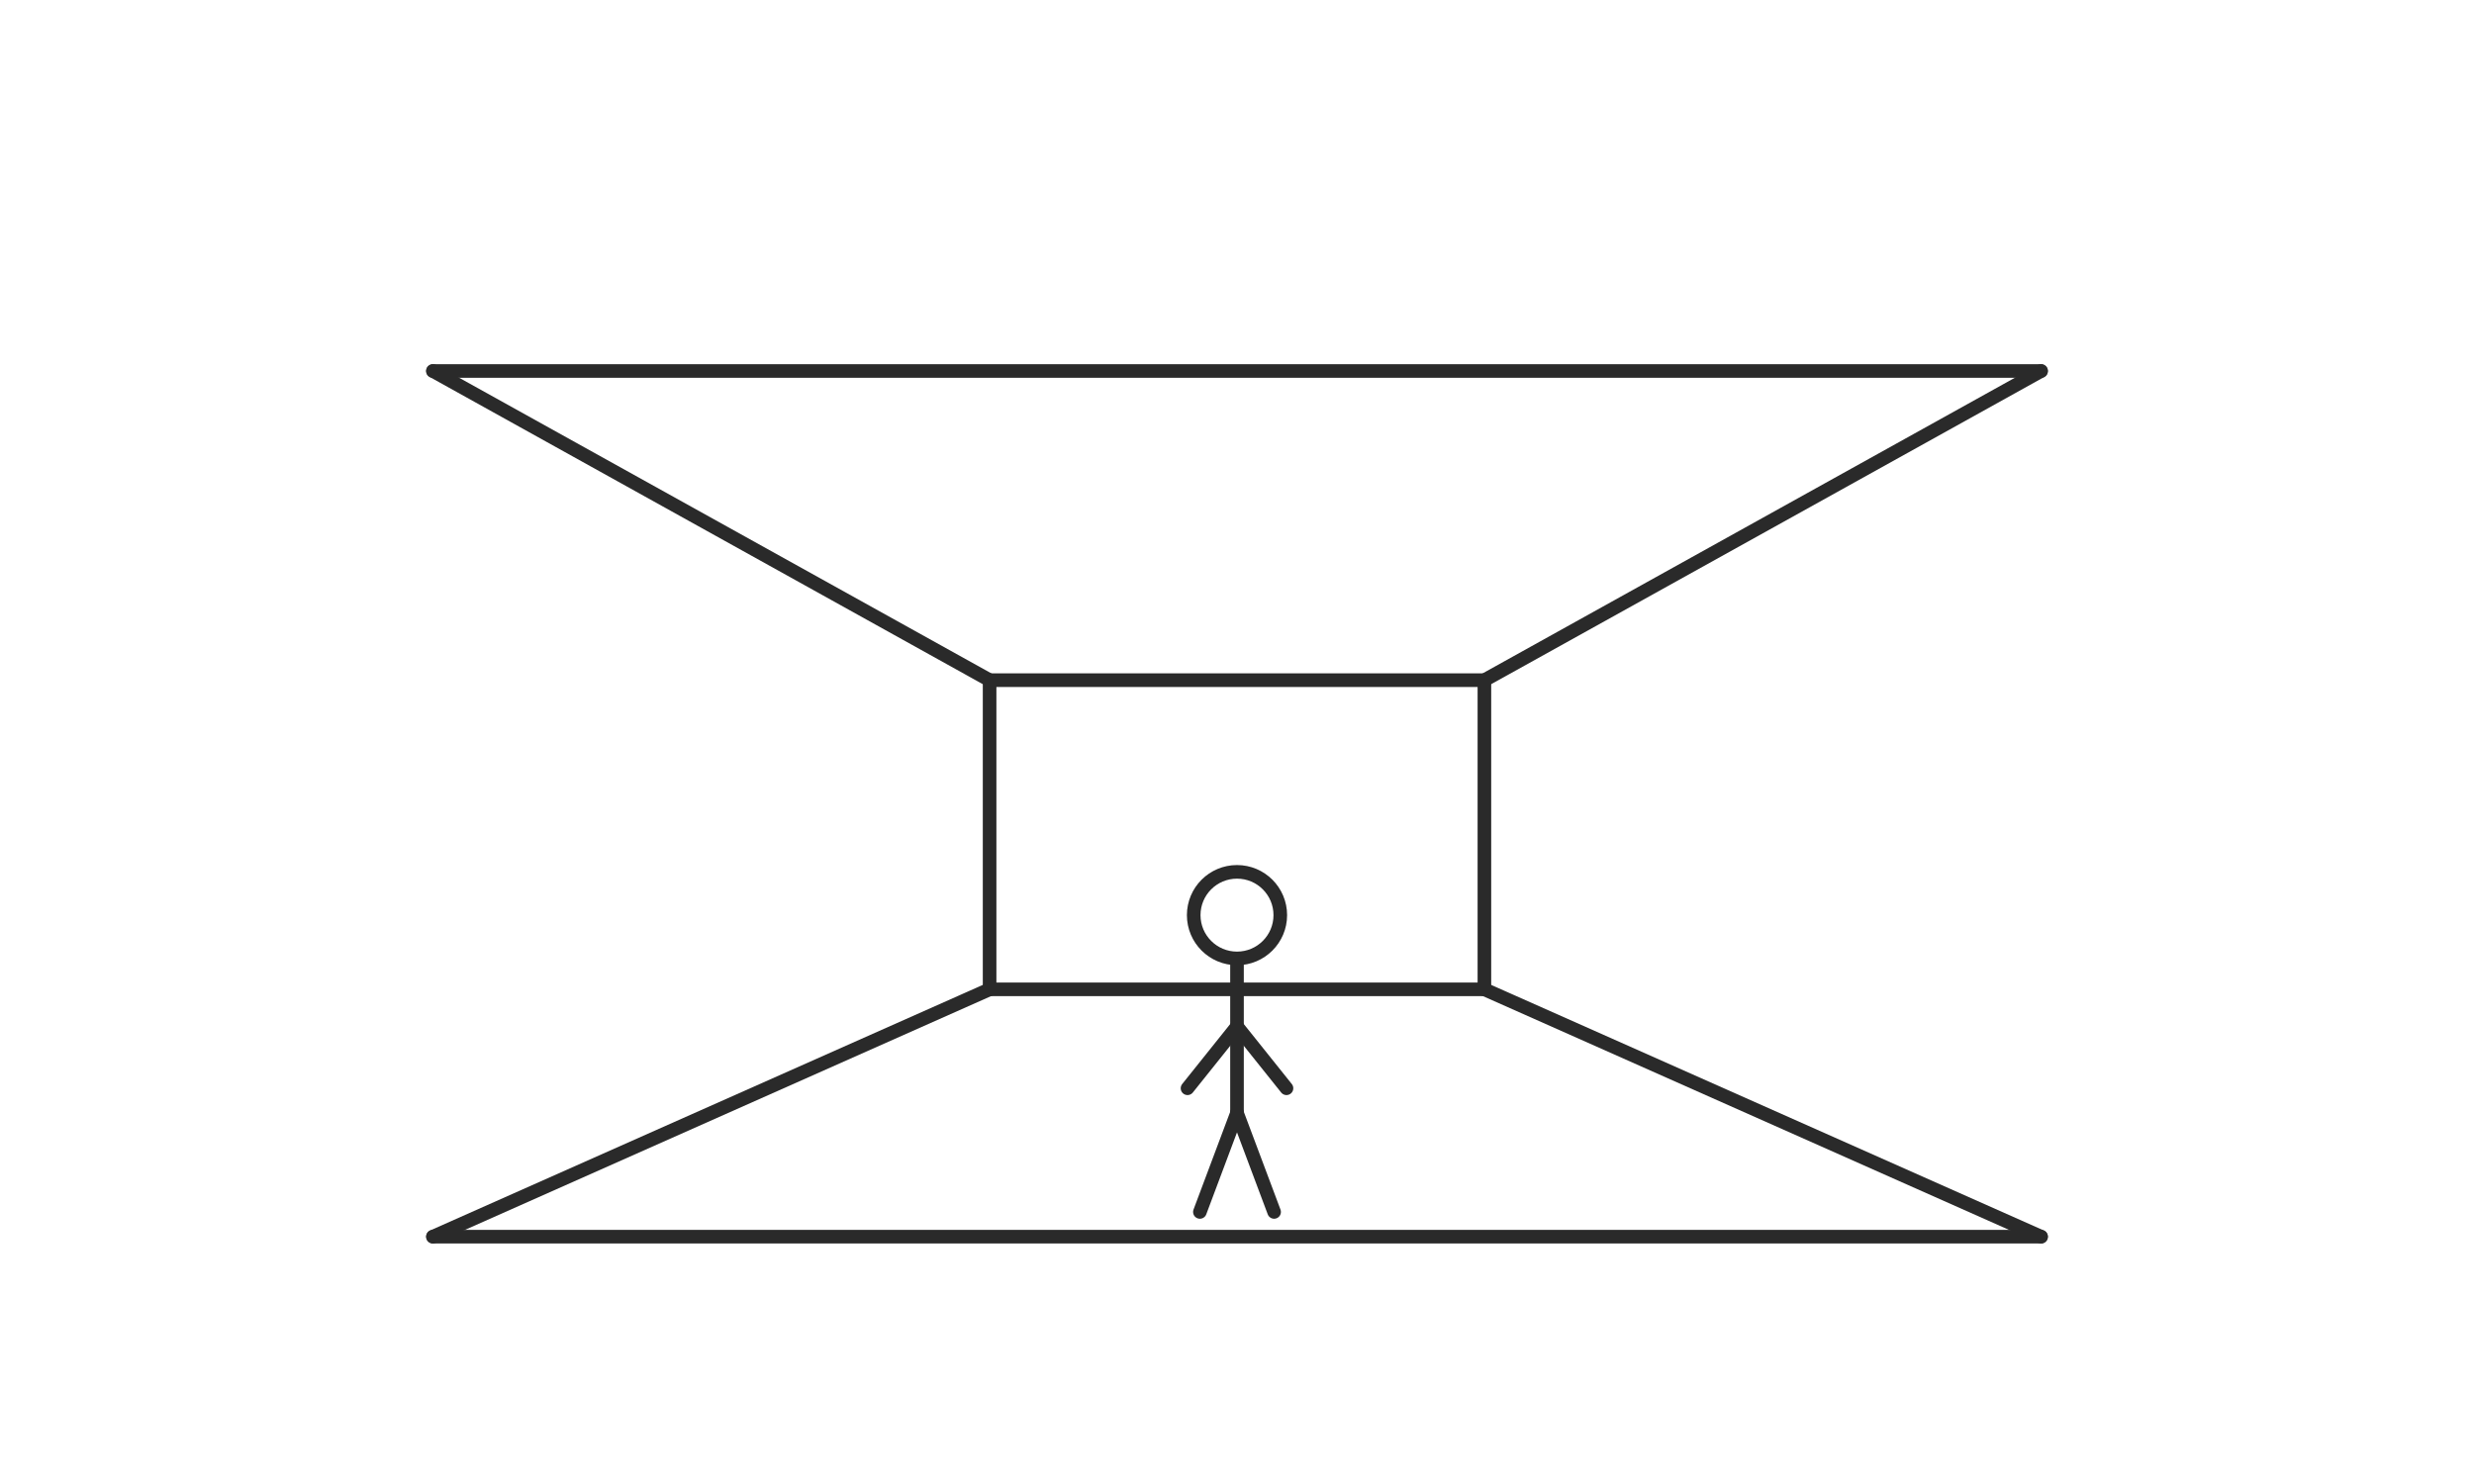
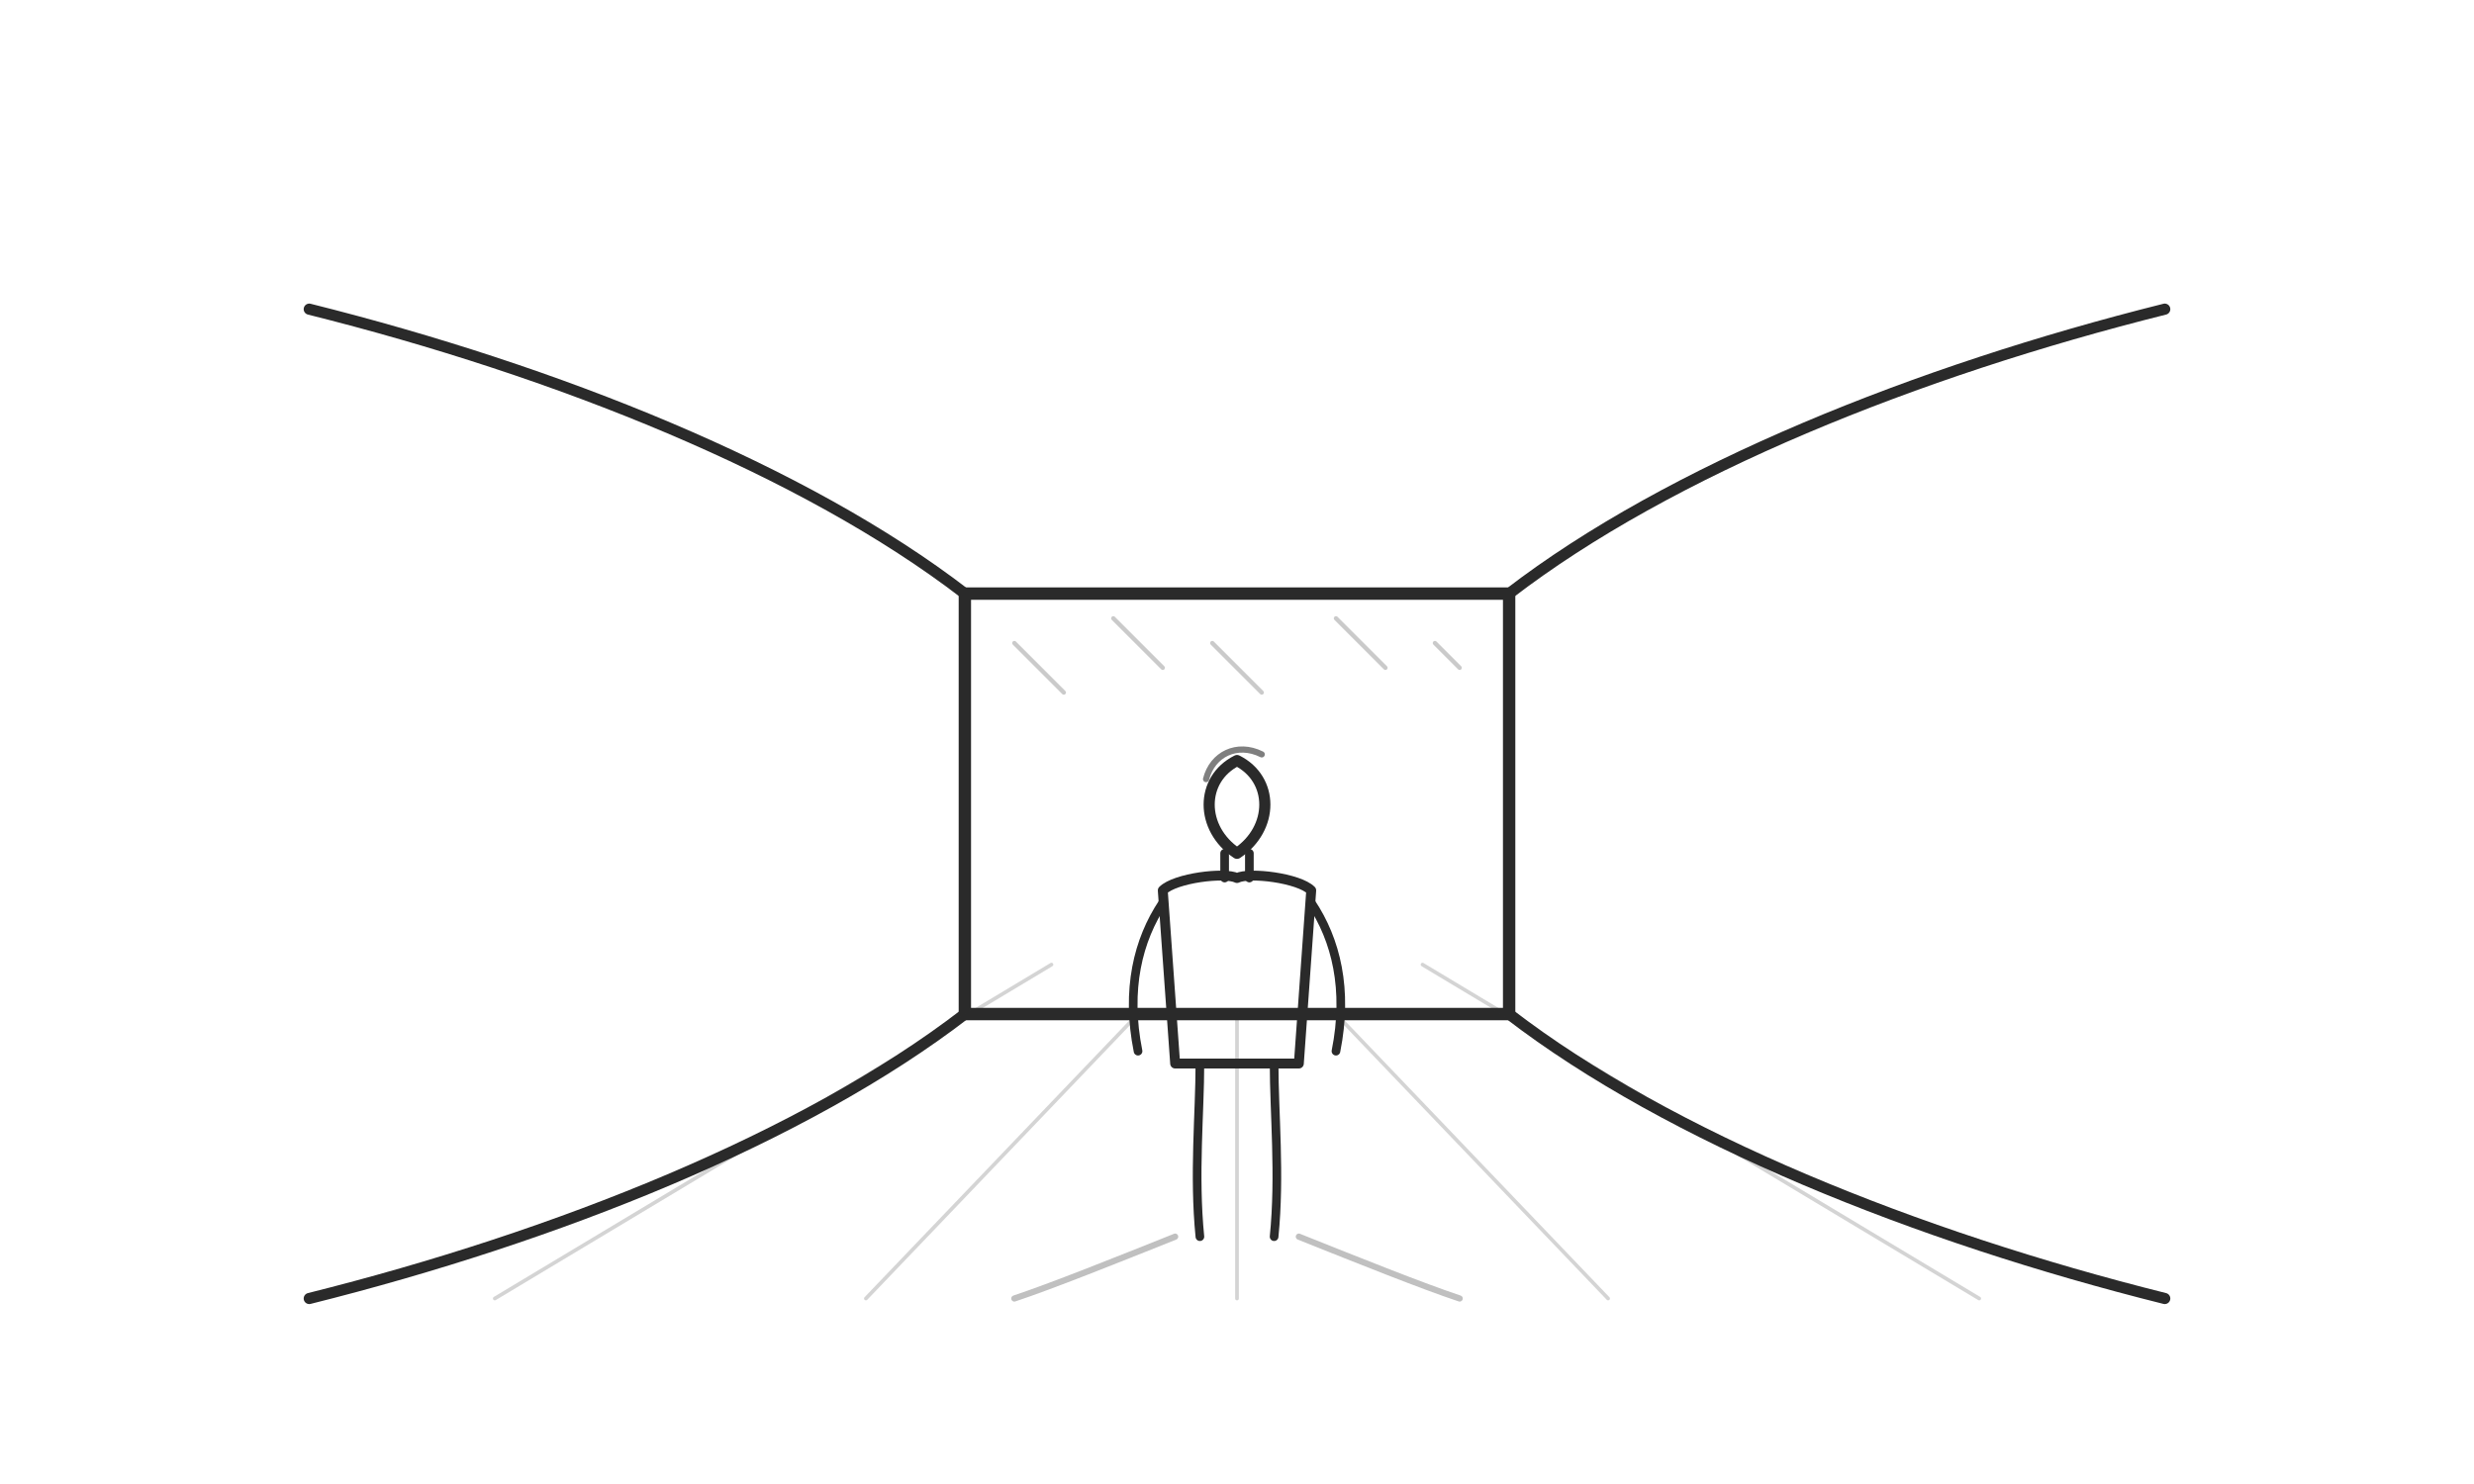
- <svg xmlns="http://www.w3.org/2000/svg" viewBox="0 0 200 120" fill="none" stroke="#2a2a2a" stroke-width="1.1" stroke-linecap="round" stroke-linejoin="round">
-   <line x1="35" y1="30" x2="165" y2="30" />
-   <line x1="35" y1="100" x2="165" y2="100" />
-   <line x1="35" y1="30" x2="80" y2="55" />
-   <line x1="35" y1="100" x2="80" y2="80" />
-   <line x1="165" y1="30" x2="120" y2="55" />
-   <line x1="165" y1="100" x2="120" y2="80" />
-   <rect x="80" y="55" width="40" height="25" />
-   <circle cx="100" cy="74" r="3.5" />
-   <line x1="100" y1="78" x2="100" y2="90" />
-   <line x1="100" y1="83" x2="96" y2="88" />
-   <line x1="100" y1="83" x2="104" y2="88" />
-   <line x1="100" y1="90" x2="97" y2="98" />
-   <line x1="100" y1="90" x2="103" y2="98" />
+ <svg xmlns="http://www.w3.org/2000/svg" viewBox="0 0 200 120" fill="none" stroke="#2a2a2a" stroke-linecap="round" stroke-linejoin="round">
+   <path d="M25 25 C45 30, 65 38, 78 48" stroke-width="0.9" />
+   <path d="M175 25 C155 30, 135 38, 122 48" stroke-width="0.9" />
+   <path d="M25 105 C45 100, 65 92, 78 82" stroke-width="0.9" />
+   <path d="M175 105 C155 100, 135 92, 122 82" stroke-width="0.9" />
+   <path d="M78 48 L122 48 L122 82 L78 82 Z" stroke-width="1.0" />
+   <path d="M82 52 L86 56" stroke-width="0.35" opacity="0.25" />
+   <path d="M90 50 L94 54" stroke-width="0.35" opacity="0.25" />
+   <path d="M98 52 L102 56" stroke-width="0.35" opacity="0.25" />
+   <path d="M108 50 L112 54" stroke-width="0.35" opacity="0.25" />
+   <path d="M116 52 L118 54" stroke-width="0.35" opacity="0.25" />
+   <path d="M40 105 L85 78" stroke-width="0.3" opacity="0.2" />
+   <path d="M70 105 L92 82" stroke-width="0.3" opacity="0.2" />
+   <path d="M100 105 L100 82" stroke-width="0.3" opacity="0.2" />
+   <path d="M130 105 L108 82" stroke-width="0.3" opacity="0.2" />
+   <path d="M160 105 L115 78" stroke-width="0.3" opacity="0.2" />
+   <path d="M100 69 C97 67, 97 63, 100 61.5 C103 63, 103 67, 100 69" stroke-width="0.9" />
+   <path d="M97.5 63 C98 61, 100 60, 102 61" stroke-width="0.5" opacity="0.6" />
+   <path d="M99 69 L99 71" stroke-width="0.7" />
+   <path d="M101 69 L101 71" stroke-width="0.7" />
+   <path d="M94 72 C95 71, 99 70.5, 100 71 C101 70.5, 105 71, 106 72 L105 86 L95 86 Z" stroke-width="0.8" />
+   <path d="M94 73 C92 76, 91 80, 92 85" stroke-width="0.7" />
+   <path d="M106 73 C108 76, 109 80, 108 85" stroke-width="0.7" />
+   <path d="M97 86 C97 90, 96.5 95, 97 100" stroke-width="0.7" />
+   <path d="M103 86 C103 90, 103.5 95, 103 100" stroke-width="0.7" />
+   <path d="M95 100 C90 102, 85 104, 82 105" stroke-width="0.5" opacity="0.3" />
+   <path d="M105 100 C110 102, 115 104, 118 105" stroke-width="0.5" opacity="0.3" />
</svg>
